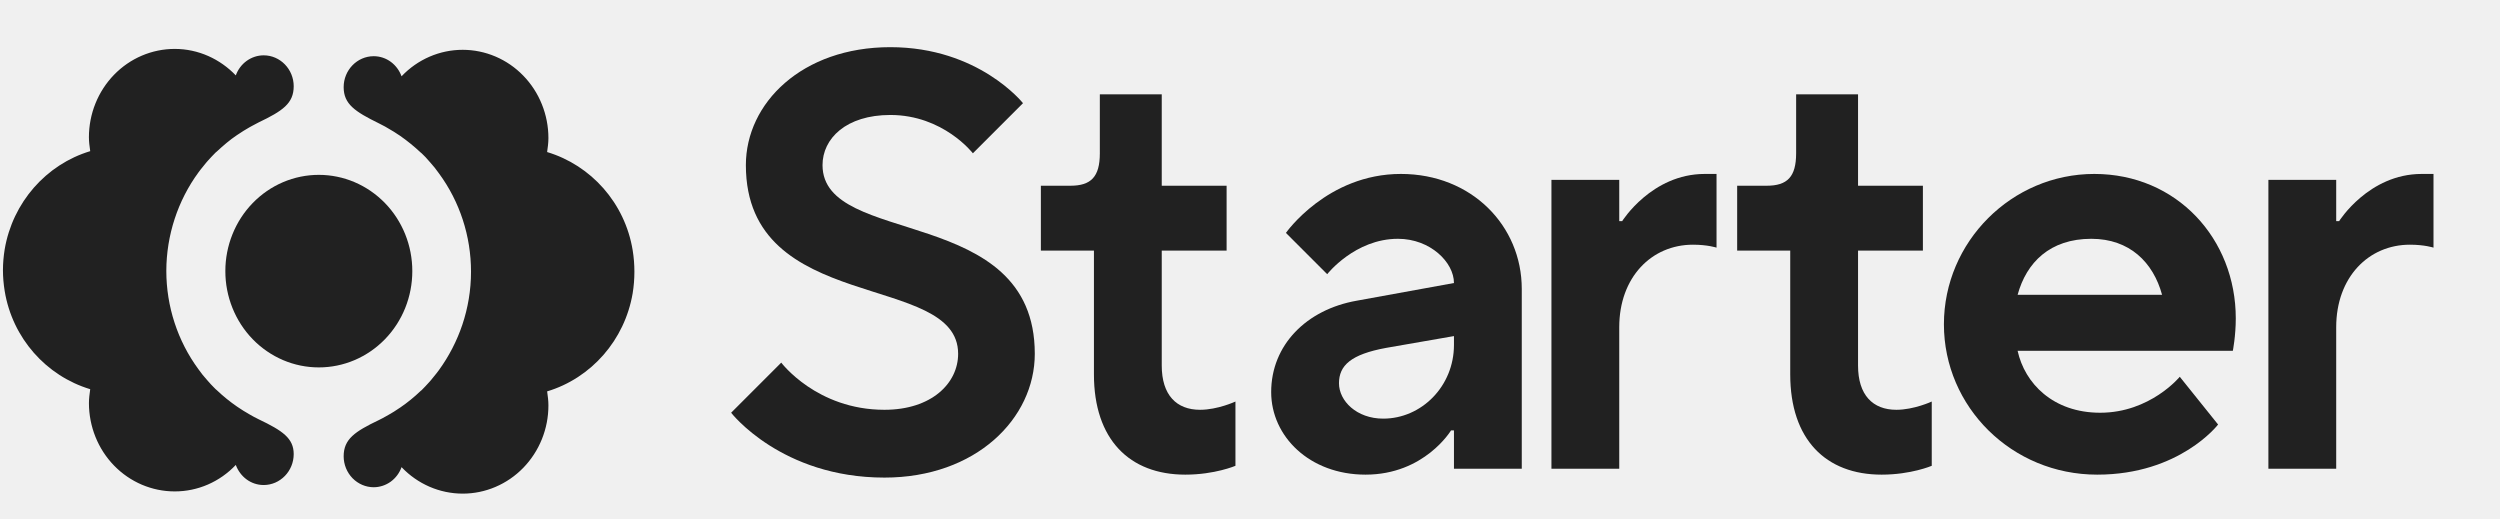
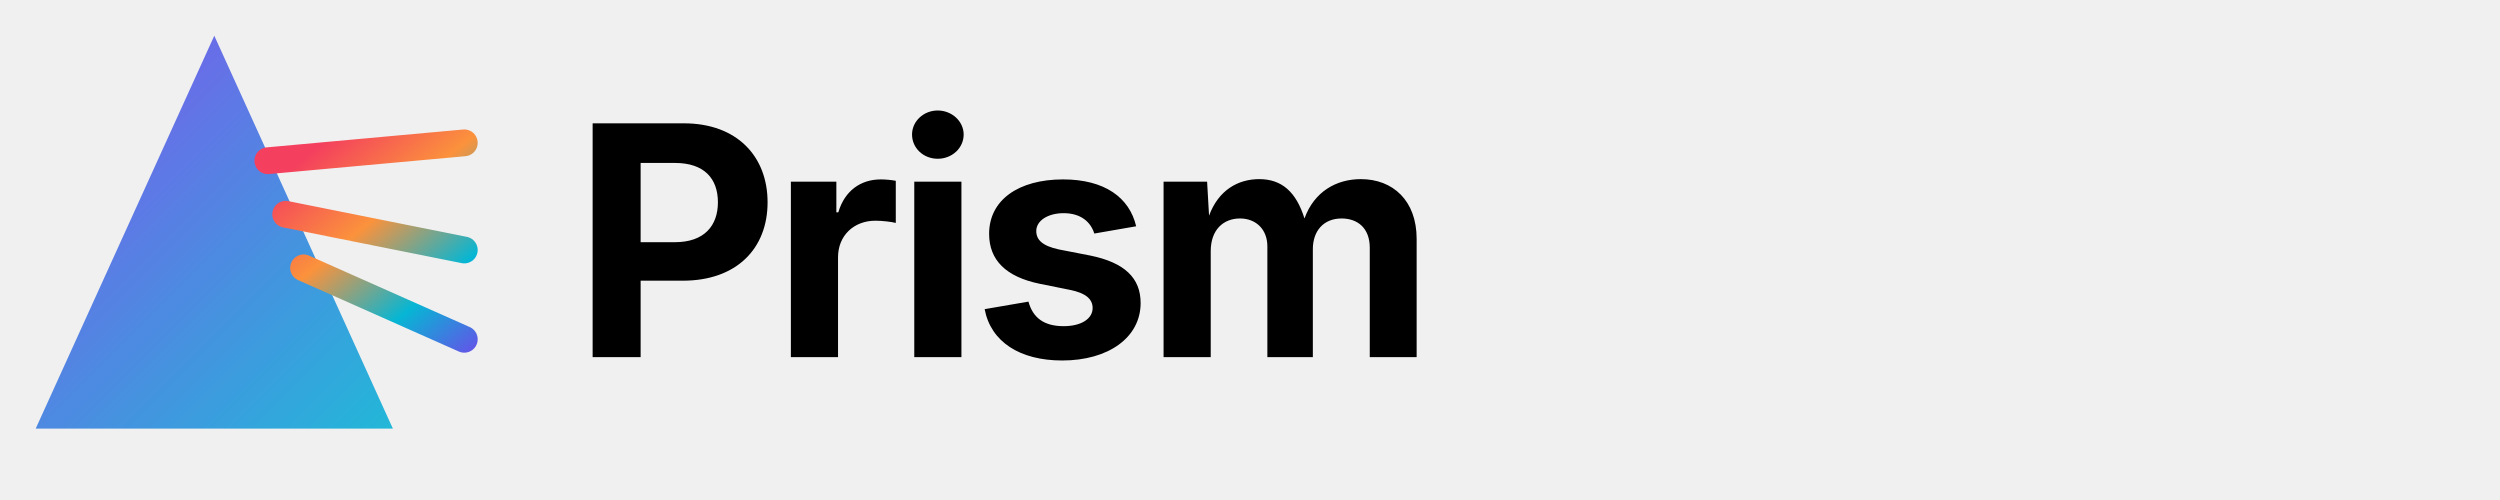
- <svg xmlns="http://www.w3.org/2000/svg" width="106" height="22" viewBox="0 0 106 22" fill="none">
-   <g clip-path="url(#clip0_4171_1581)">
-     <path fill-rule="evenodd" clip-rule="evenodd" d="M10.562 17.56C10.689 17.634 10.825 17.709 10.962 17.775C11.98 18.261 12.453 18.581 12.453 19.254C12.453 19.975 11.88 20.565 11.18 20.565C10.634 20.565 10.18 20.209 9.998 19.713C9.661 20.069 9.258 20.352 8.813 20.545C8.368 20.738 7.89 20.837 7.407 20.836C6.929 20.836 6.457 20.739 6.015 20.551C5.574 20.363 5.173 20.087 4.836 19.74C4.498 19.392 4.23 18.979 4.048 18.525C3.865 18.07 3.771 17.583 3.771 17.092C3.771 16.895 3.798 16.698 3.825 16.502C1.961 15.94 0.525 14.339 0.198 12.335C0.152 12.045 0.125 11.755 0.125 11.455C0.125 11.156 0.152 10.865 0.198 10.575C0.534 8.581 1.961 6.97 3.825 6.409L3.822 6.384C3.796 6.197 3.77 6.016 3.77 5.819C3.77 5.327 3.864 4.84 4.047 4.386C4.23 3.931 4.498 3.519 4.835 3.171C5.173 2.823 5.574 2.547 6.015 2.359C6.456 2.171 6.929 2.074 7.407 2.074C8.416 2.074 9.335 2.505 9.998 3.197C10.087 2.948 10.248 2.733 10.459 2.581C10.671 2.429 10.922 2.346 11.18 2.346C11.88 2.346 12.453 2.935 12.453 3.657C12.453 4.387 11.98 4.705 10.962 5.192C10.862 5.241 10.763 5.293 10.666 5.349L10.562 5.407C10.48 5.454 10.399 5.501 10.325 5.548C10.262 5.585 10.207 5.622 10.153 5.66C10.135 5.67 10.119 5.681 10.103 5.693C10.087 5.705 10.07 5.716 10.053 5.725C9.744 5.931 9.462 6.175 9.189 6.428C9.18 6.433 9.173 6.439 9.166 6.447C9.159 6.454 9.152 6.461 9.144 6.465C9.034 6.577 8.925 6.69 8.825 6.802L8.784 6.849C8.771 6.865 8.758 6.882 8.743 6.896C8.7 6.951 8.657 7.005 8.612 7.058C8.544 7.141 8.477 7.223 8.416 7.308C7.535 8.511 7.056 9.976 7.052 11.484C7.052 12.992 7.531 14.458 8.416 15.659C8.529 15.82 8.652 15.973 8.784 16.118C8.798 16.134 8.812 16.151 8.825 16.164C8.901 16.256 8.98 16.336 9.061 16.418L9.144 16.502C9.152 16.507 9.16 16.513 9.166 16.521C9.173 16.528 9.18 16.534 9.189 16.54C9.458 16.797 9.747 17.031 10.053 17.241C10.071 17.251 10.087 17.263 10.103 17.274C10.118 17.286 10.135 17.297 10.153 17.307L10.239 17.363L10.325 17.419L10.444 17.489C10.482 17.512 10.521 17.537 10.562 17.56ZM23.198 6.447C25.063 7.008 26.499 8.609 26.826 10.613C26.923 11.214 26.923 11.828 26.826 12.429C26.49 14.423 25.063 16.034 23.198 16.595L23.202 16.62C23.228 16.807 23.253 16.988 23.253 17.185C23.254 17.677 23.16 18.164 22.977 18.619C22.794 19.073 22.526 19.486 22.188 19.834C21.851 20.181 21.45 20.457 21.008 20.645C20.567 20.834 20.094 20.93 19.616 20.93C19.134 20.929 18.656 20.83 18.211 20.637C17.767 20.444 17.363 20.162 17.026 19.807C16.937 20.056 16.776 20.271 16.565 20.424C16.353 20.576 16.102 20.658 15.844 20.659C15.507 20.658 15.184 20.519 14.945 20.274C14.707 20.028 14.572 19.696 14.571 19.348C14.571 18.618 15.044 18.299 16.062 17.812C16.163 17.764 16.259 17.711 16.358 17.655L16.462 17.597C16.544 17.55 16.625 17.503 16.699 17.457C16.762 17.419 16.817 17.382 16.871 17.344C16.889 17.335 16.905 17.324 16.921 17.311C16.937 17.299 16.954 17.288 16.971 17.279C17.277 17.069 17.566 16.834 17.835 16.576C17.844 16.572 17.851 16.565 17.858 16.558C17.865 16.55 17.872 16.544 17.88 16.54C17.99 16.427 18.099 16.315 18.199 16.202L18.24 16.156C18.253 16.139 18.267 16.122 18.281 16.108C18.323 16.053 18.368 16 18.412 15.946C18.48 15.863 18.547 15.782 18.608 15.696C19.453 14.535 19.971 13.084 19.971 11.521C19.972 10.013 19.493 8.546 18.608 7.346C18.495 7.185 18.372 7.031 18.24 6.886C18.226 6.87 18.212 6.854 18.199 6.84C18.1 6.721 17.993 6.608 17.88 6.502C17.872 6.497 17.864 6.491 17.858 6.484C17.851 6.476 17.844 6.47 17.835 6.465C17.564 6.211 17.275 5.976 16.971 5.763C16.954 5.754 16.937 5.743 16.922 5.73C16.905 5.719 16.89 5.707 16.871 5.698C16.844 5.679 16.815 5.66 16.785 5.641C16.756 5.623 16.727 5.604 16.699 5.585L16.58 5.515C16.413 5.41 16.24 5.315 16.063 5.229C15.053 4.733 14.571 4.415 14.571 3.694C14.571 2.973 15.144 2.383 15.844 2.383C16.39 2.383 16.844 2.739 17.026 3.235C17.363 2.879 17.766 2.597 18.211 2.404C18.656 2.211 19.134 2.112 19.617 2.112C20.095 2.112 20.567 2.209 21.009 2.397C21.45 2.585 21.851 2.861 22.188 3.209C22.526 3.557 22.794 3.969 22.976 4.424C23.159 4.878 23.253 5.365 23.253 5.857C23.253 6.053 23.226 6.25 23.198 6.447Z" fill="#212121" />
-     <path d="M17.482 11.495C17.482 10.959 17.38 10.428 17.181 9.933C16.982 9.438 16.69 8.988 16.322 8.609C15.953 8.23 15.516 7.929 15.035 7.724C14.554 7.519 14.039 7.414 13.518 7.414C12.997 7.414 12.482 7.519 12.001 7.724C11.52 7.929 11.083 8.23 10.715 8.609C10.347 8.988 10.055 9.438 9.856 9.934C9.657 10.429 9.554 10.96 9.555 11.496C9.554 12.032 9.657 12.563 9.856 13.058C10.055 13.554 10.347 14.004 10.715 14.383C11.083 14.762 11.52 15.062 12.001 15.268C12.482 15.473 12.997 15.578 13.518 15.578C14.039 15.578 14.554 15.473 15.035 15.268C15.516 15.063 15.953 14.762 16.322 14.383C16.69 14.004 16.982 13.554 17.181 13.059C17.38 12.563 17.482 12.032 17.482 11.496V11.495Z" fill="#212121" />
-   </g>
-   <path d="M96.18 19.875V7.625H99.055V9.375H99.18C99.18 9.375 100.43 7.375 102.68 7.375H103.18V10.5C103.18 10.5 102.805 10.375 102.18 10.375C100.43 10.375 99.055 11.75 99.055 13.875V19.875H96.18Z" fill="#212121" />
-   <path d="M88.922 20.125C85.297 20.125 82.422 17.25 82.422 13.75C82.422 10.25 85.297 7.375 88.797 7.375C92.297 7.375 94.797 10.125 94.797 13.5C94.797 14.25 94.672 14.875 94.672 14.875H85.547C85.847 16.25 87.047 17.5 89.047 17.5C91.172 17.5 92.422 15.975 92.422 15.975L94.047 18C94.047 18 92.422 20.125 88.922 20.125ZM85.547 12.5H91.672C91.297 11.125 90.297 10.125 88.672 10.125C86.922 10.125 85.922 11.125 85.547 12.5Z" fill="#212121" />
-   <path d="M79.781 20.125C77.406 20.125 75.906 18.625 75.906 15.875V10.625H73.656V7.875H74.906C75.781 7.875 76.156 7.5 76.156 6.5V4H78.781V7.875H81.531V10.625H78.781V15.5C78.781 16.75 79.406 17.375 80.406 17.375C81.156 17.375 81.906 17.025 81.906 17.025V19.75C81.906 19.75 81.031 20.125 79.781 20.125Z" fill="#212121" />
-   <path d="M65.781 19.875V7.625H68.656V9.375H68.781C68.781 9.375 70.031 7.375 72.281 7.375H72.781V10.5C72.781 10.5 72.406 10.375 71.781 10.375C70.031 10.375 68.656 11.75 68.656 13.875V19.875H65.781Z" fill="#212121" />
-   <path d="M57.898 20.125C55.523 20.125 53.898 18.5 53.898 16.625C53.898 14.625 55.398 13.125 57.523 12.75L61.648 12C61.648 11.125 60.648 10.125 59.273 10.125C57.448 10.125 56.273 11.625 56.273 11.625L54.523 9.875C54.523 9.875 56.273 7.375 59.398 7.375C62.398 7.375 64.523 9.575 64.523 12.25V19.875H61.648V18.25H61.523C61.523 18.25 60.398 20.125 57.898 20.125ZM58.648 17.75C60.273 17.75 61.648 16.375 61.648 14.625V14.25L58.773 14.75C57.273 15.025 56.773 15.5 56.773 16.25C56.773 17 57.523 17.75 58.648 17.75Z" fill="#212121" />
-   <path d="M50.258 20.125C47.883 20.125 46.383 18.625 46.383 15.875V10.625H44.133V7.875H45.383C46.258 7.875 46.633 7.5 46.633 6.5V4H49.258V7.875H52.008V10.625H49.258V15.5C49.258 16.75 49.883 17.375 50.883 17.375C51.633 17.375 52.383 17.025 52.383 17.025V19.75C52.383 19.75 51.508 20.125 50.258 20.125Z" fill="#212121" />
-   <path d="M37.5 20.25C33.125 20.25 31 17.5 31 17.5L33.125 15.375C33.125 15.375 34.625 17.375 37.5 17.375C39.5 17.375 40.625 16.25 40.625 15C40.625 11.5 31.625 13.375 31.625 7C31.625 4.375 34 2 37.75 2C41.5 2 43.375 4.375 43.375 4.375L41.25 6.5C41.25 6.5 40 4.875 37.75 4.875C35.875 4.875 34.875 5.875 34.875 7C34.875 10.5 43.875 8.625 43.875 15C43.875 17.75 41.375 20.25 37.5 20.25Z" fill="#212121" />
+ <svg xmlns="http://www.w3.org/2000/svg" width="140" height="28" viewBox="0 0 140 28" fill="none">
  <defs>
-     <clipPath id="clip0_4171_1581">
-       <rect width="27" height="19" fill="white" transform="translate(0 2)" />
-     </clipPath>
+     <linearGradient id="prism-grad" x1="0" y1="0" x2="24" y2="24" gradientUnits="userSpaceOnUse">
+       <stop offset="0%" stop-color="#7c3aed" />
+       <stop offset="100%" stop-color="#06b6d4" />
+     </linearGradient>
+     <linearGradient id="refract" x1="18" y1="8" x2="28" y2="20" gradientUnits="userSpaceOnUse">
+       <stop offset="0%" stop-color="#f43f5e" />
+       <stop offset="33%" stop-color="#fb923c" />
+       <stop offset="66%" stop-color="#06b6d4" />
+       <stop offset="100%" stop-color="#7c3aed" />
+     </linearGradient>
  </defs>
+   <path d="M12 2L2 24h20L12 2z" fill="url(#prism-grad)" opacity="0.9" />
+   <path d="M16 12l10 2" stroke="url(#refract)" stroke-width="1.5" stroke-linecap="round" />
+   <path d="M17 15l9 4" stroke="url(#refract)" stroke-width="1.5" stroke-linecap="round" />
+   <path d="M15 9l11-1" stroke="url(#refract)" stroke-width="1.5" stroke-linecap="round" />
+   <text x="32" y="20" font-family="system-ui, -apple-system, sans-serif" font-size="18" font-weight="700" fill="currentColor" letter-spacing="-0.5">Prism</text>
</svg>
